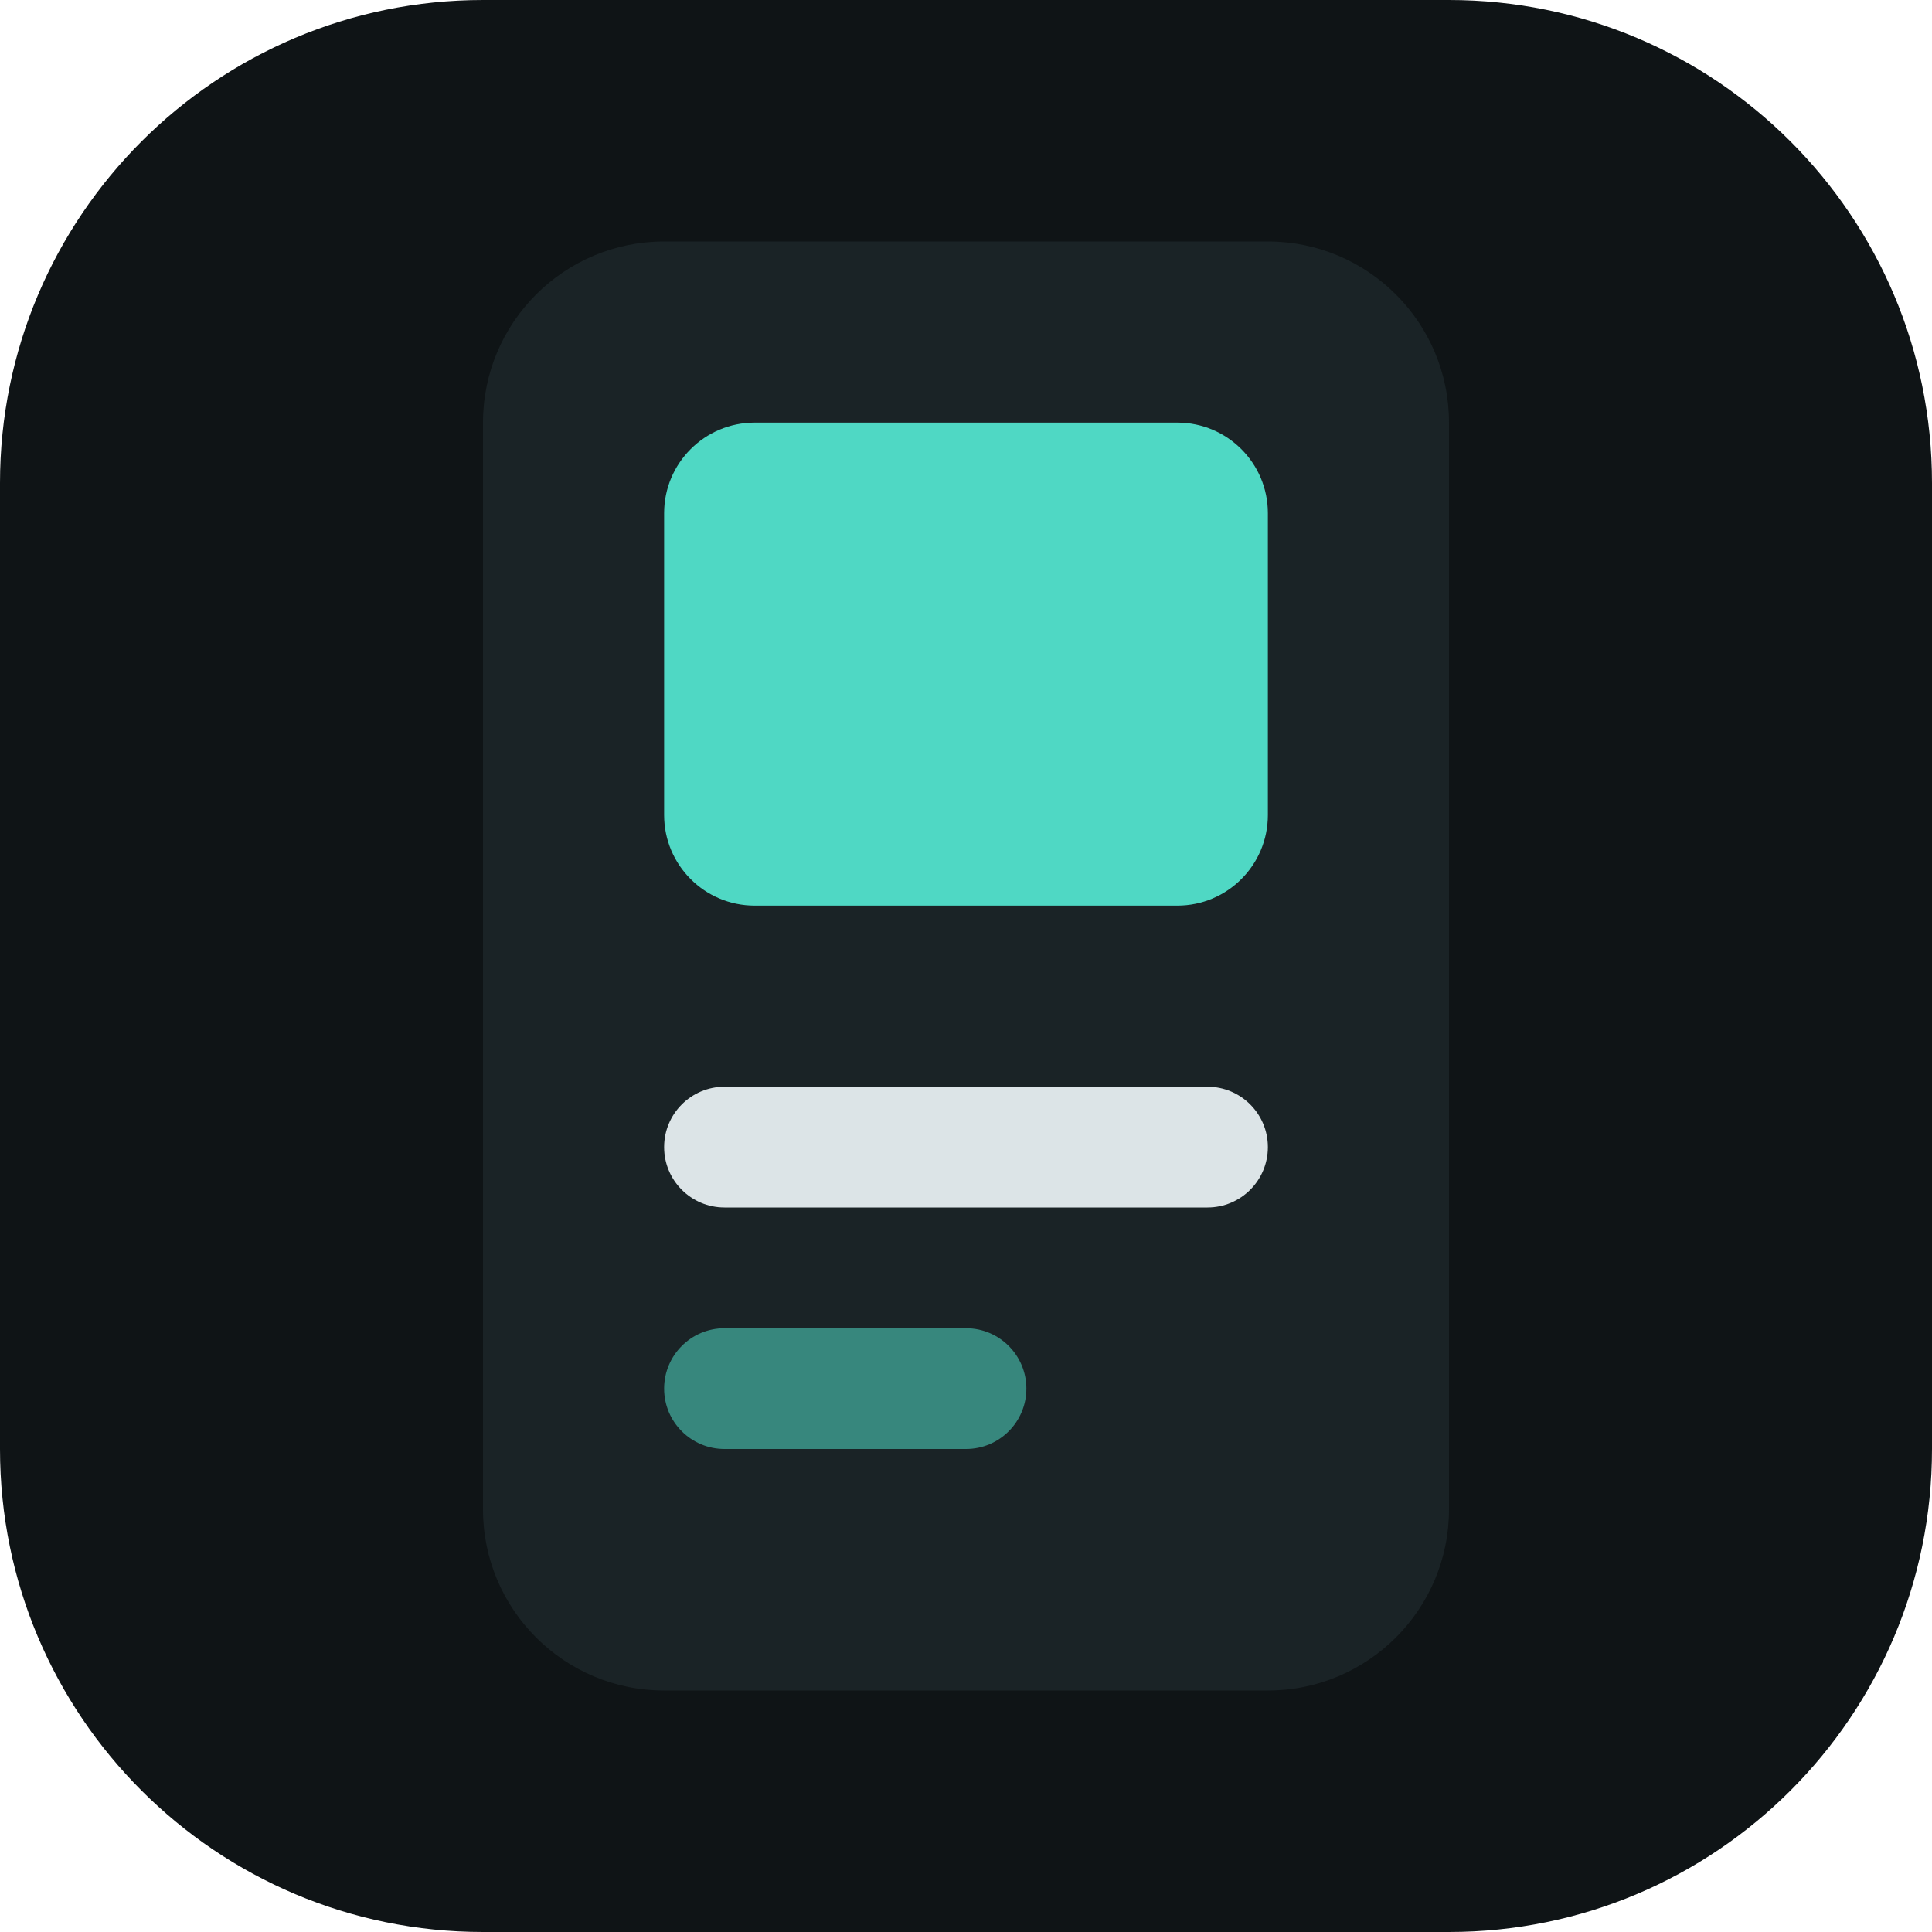
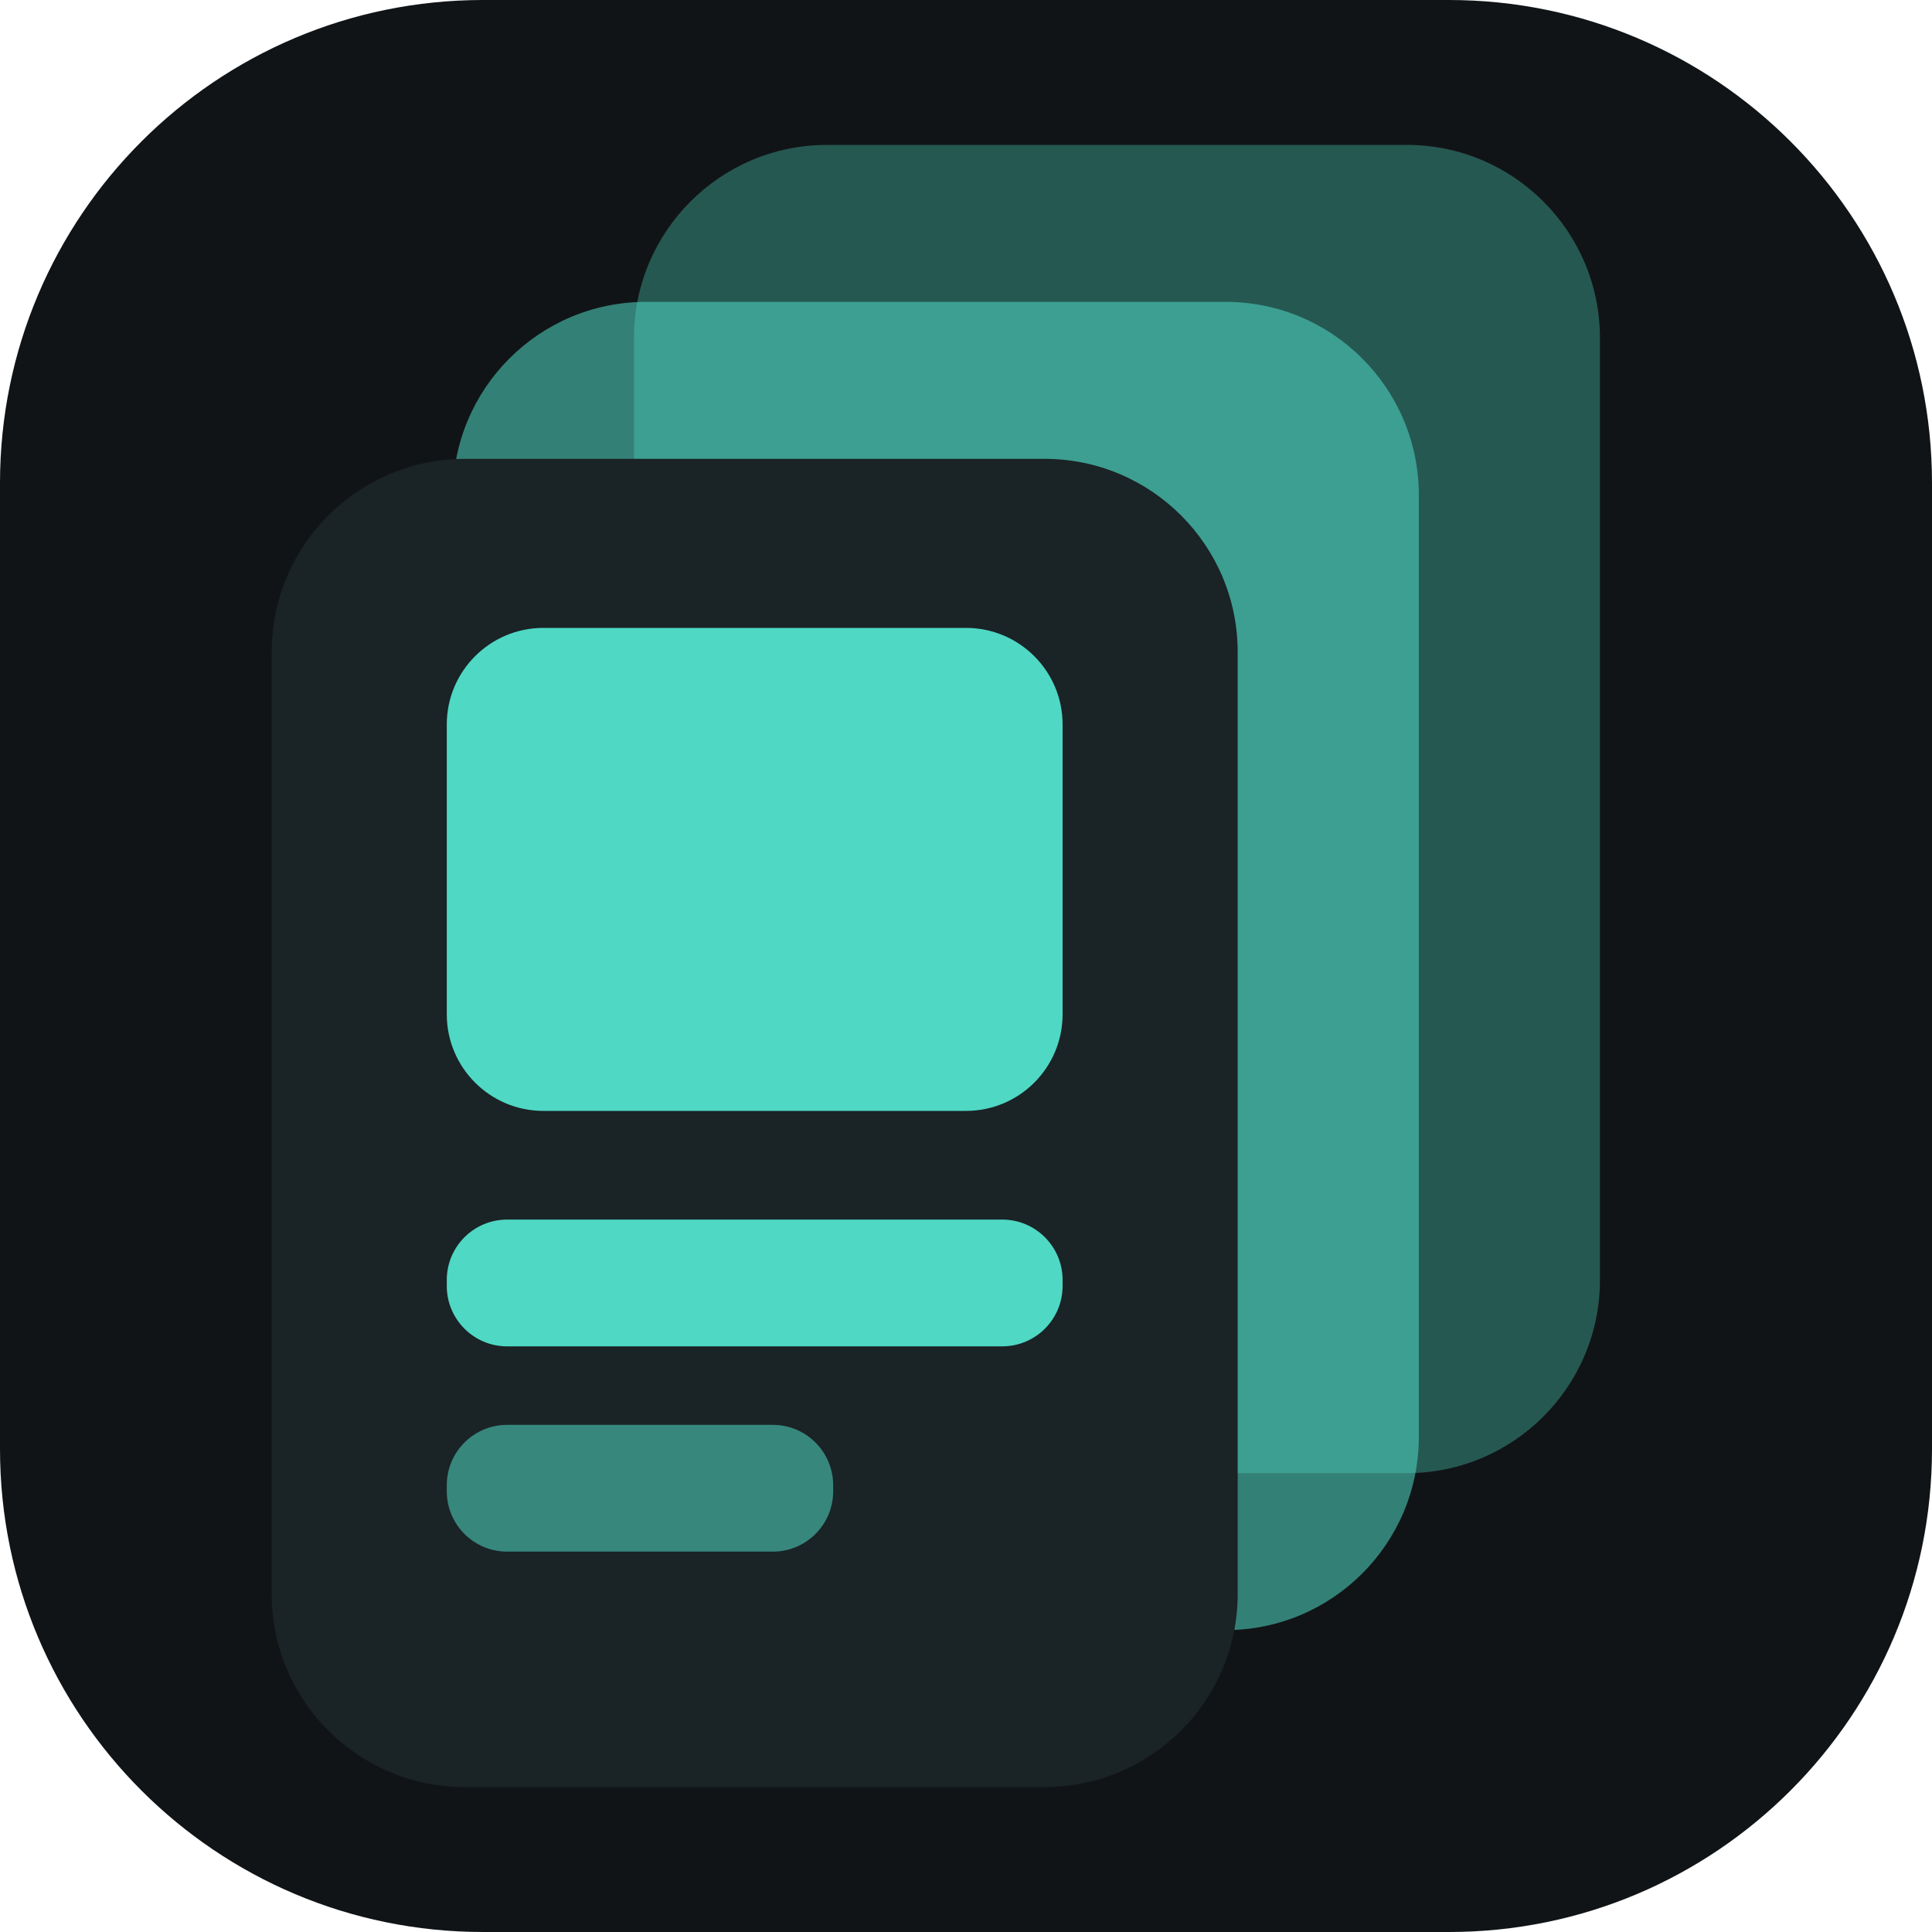
<svg xmlns="http://www.w3.org/2000/svg" viewBox="0 0 32 32">
-   <rect width="32" height="32" rx="8" fill="#0f1416" />
-   <rect x="8" y="4" width="16" height="24" rx="3" fill="#1a2326" />
-   <rect x="11" y="7" width="10" height="8" rx="1.5" fill="#4fd8c4" />
-   <rect x="11" y="18" width="10" height="2" rx="1" fill="#dce4e7" />
-   <rect x="11" y="22" width="6" height="2" rx="1" fill="#4fd8c4" opacity="0.55" />
+   <rect width="32" height="32" rx="8" fill="#111416" />
+   <rect x="10.5" y="2.4" width="16" height="22" rx="3.2" fill="#4fd8c4" fill-opacity="0.35" />
+   <rect x="7.5" y="5" width="16" height="22" rx="3.2" fill="#4fd8c4" fill-opacity="0.55" />
+   <rect x="4.5" y="7.6" width="16" height="22" rx="3.2" fill="#1a2326" />
+   <rect x="7.4" y="10.4" width="10.2" height="8" rx="1.6" fill="#4fd8c4" />
+   <rect x="7.4" y="20.2" width="10.2" height="2.1" rx="1" fill="#4fd8c4" />
+   <rect x="7.4" y="23.6" width="6.4" height="2.1" rx="1" fill="#4fd8c4" fill-opacity="0.55" />
</svg>
